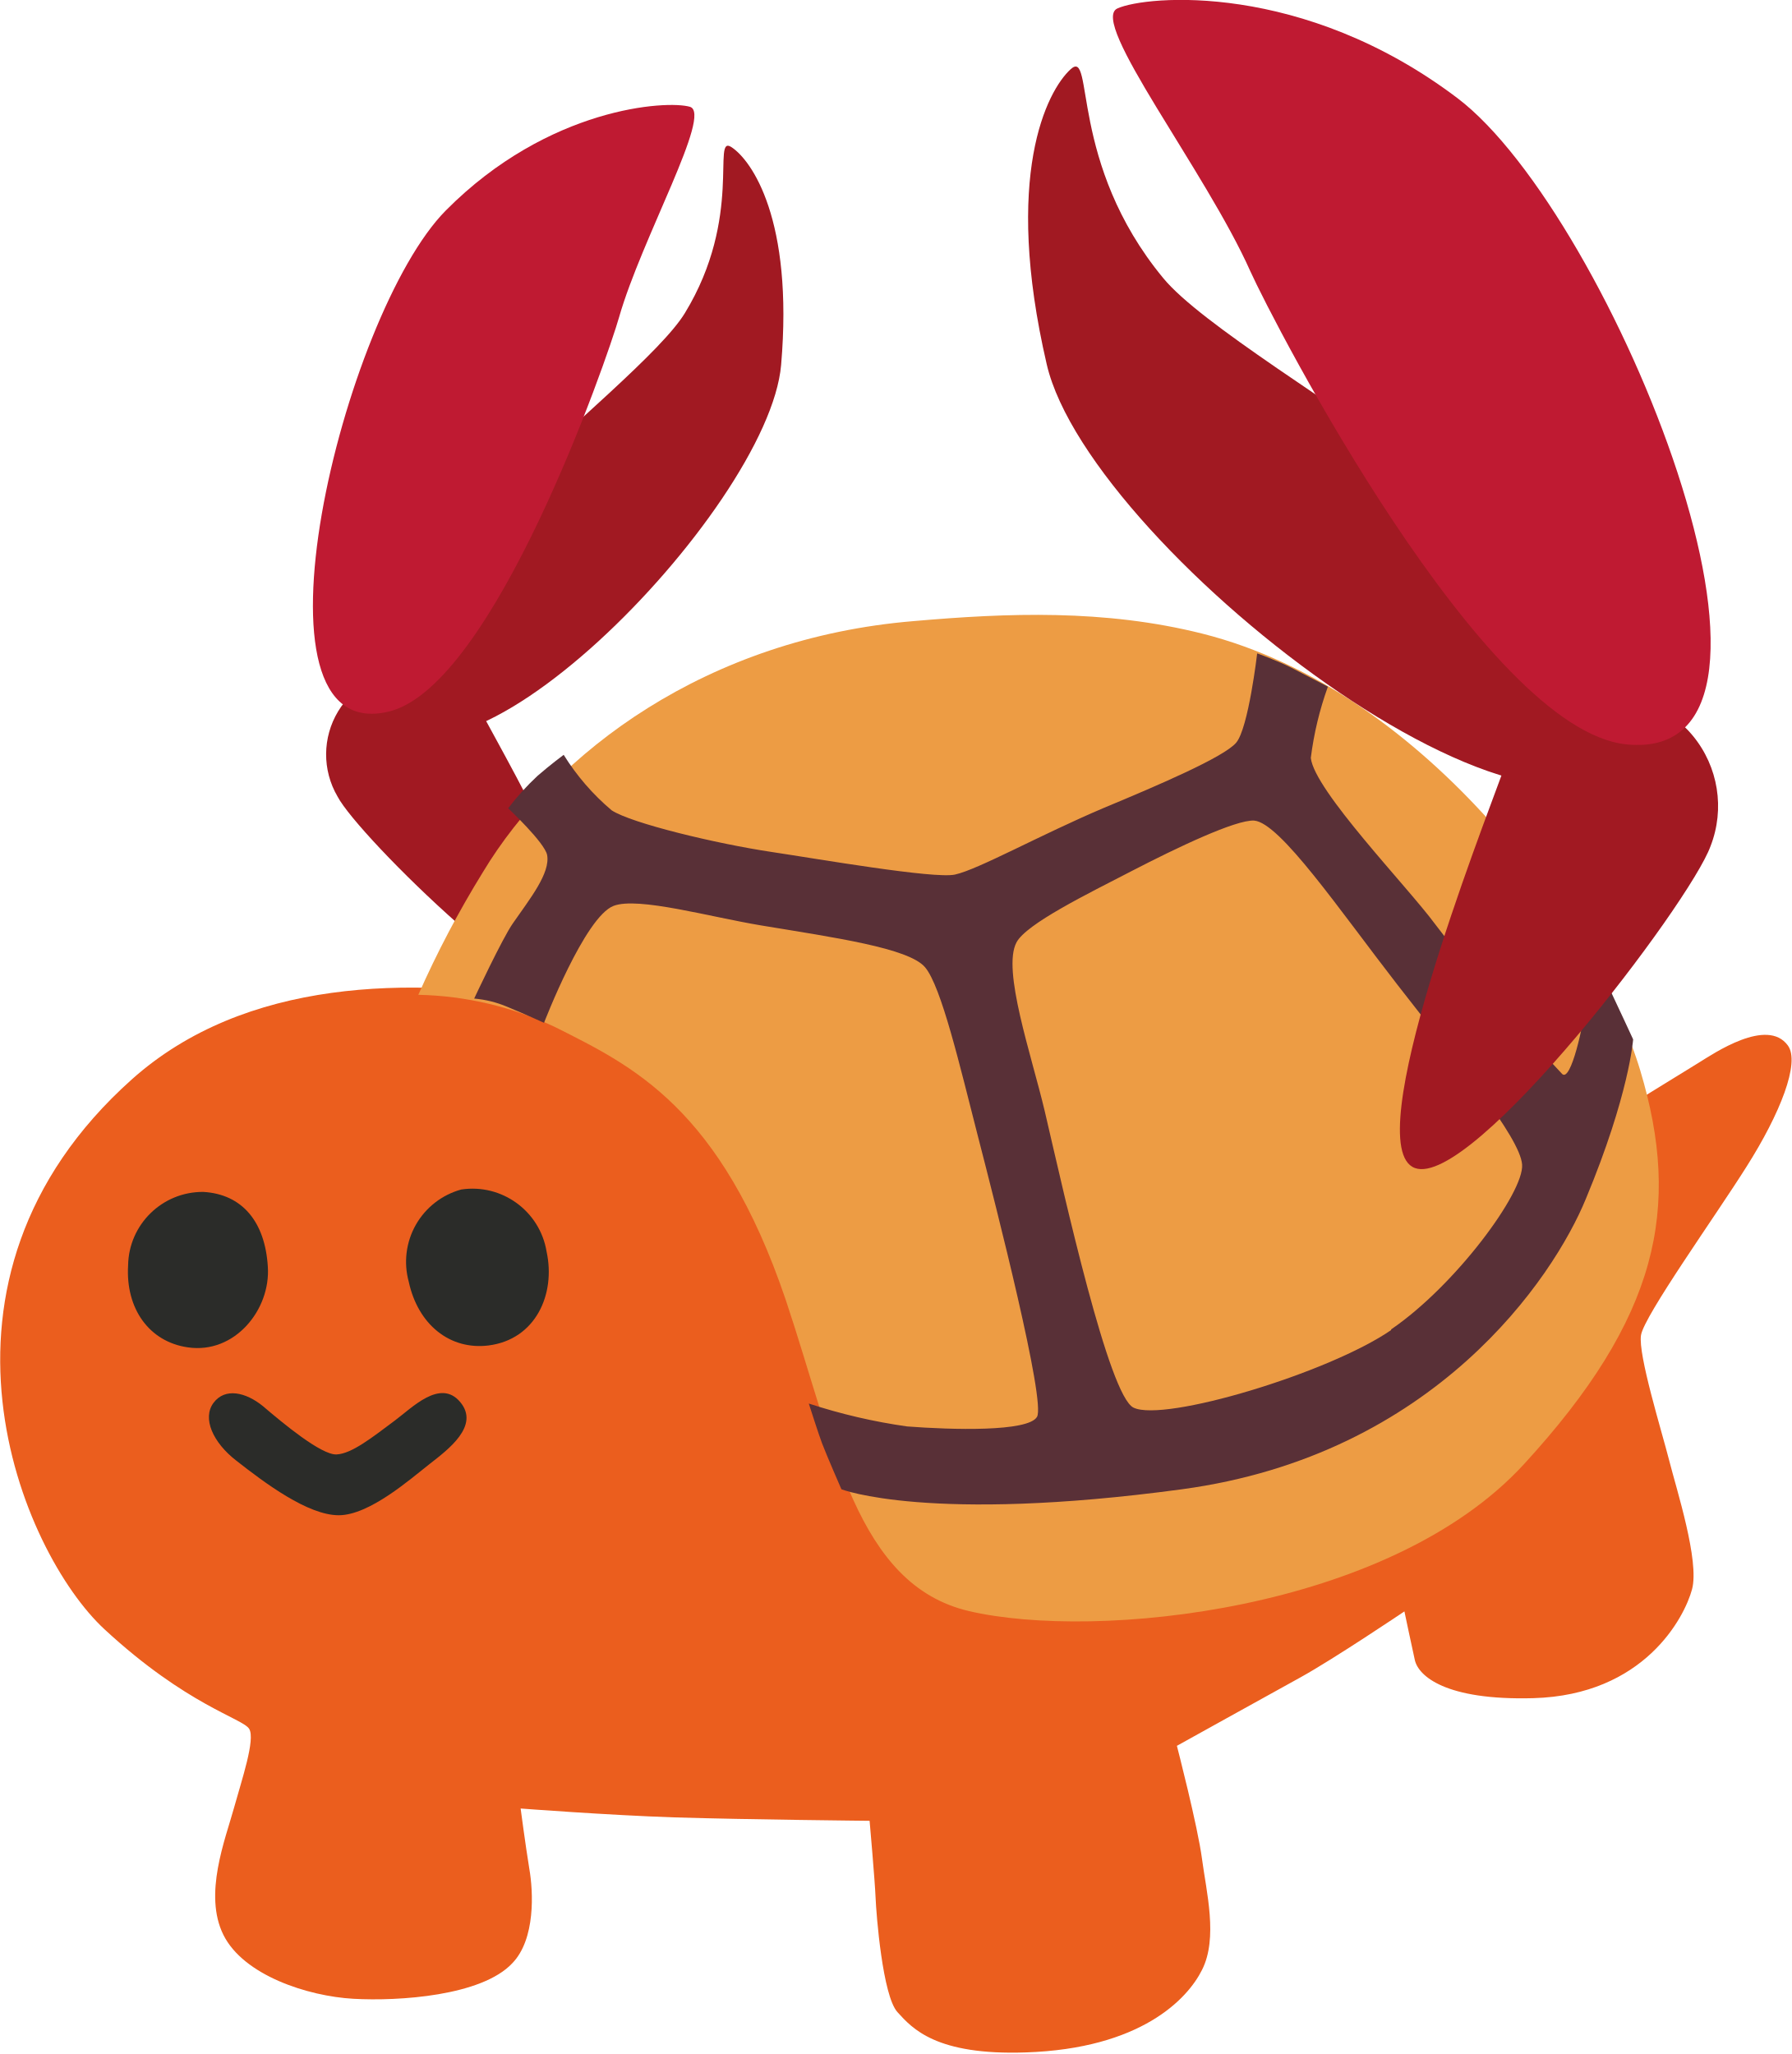
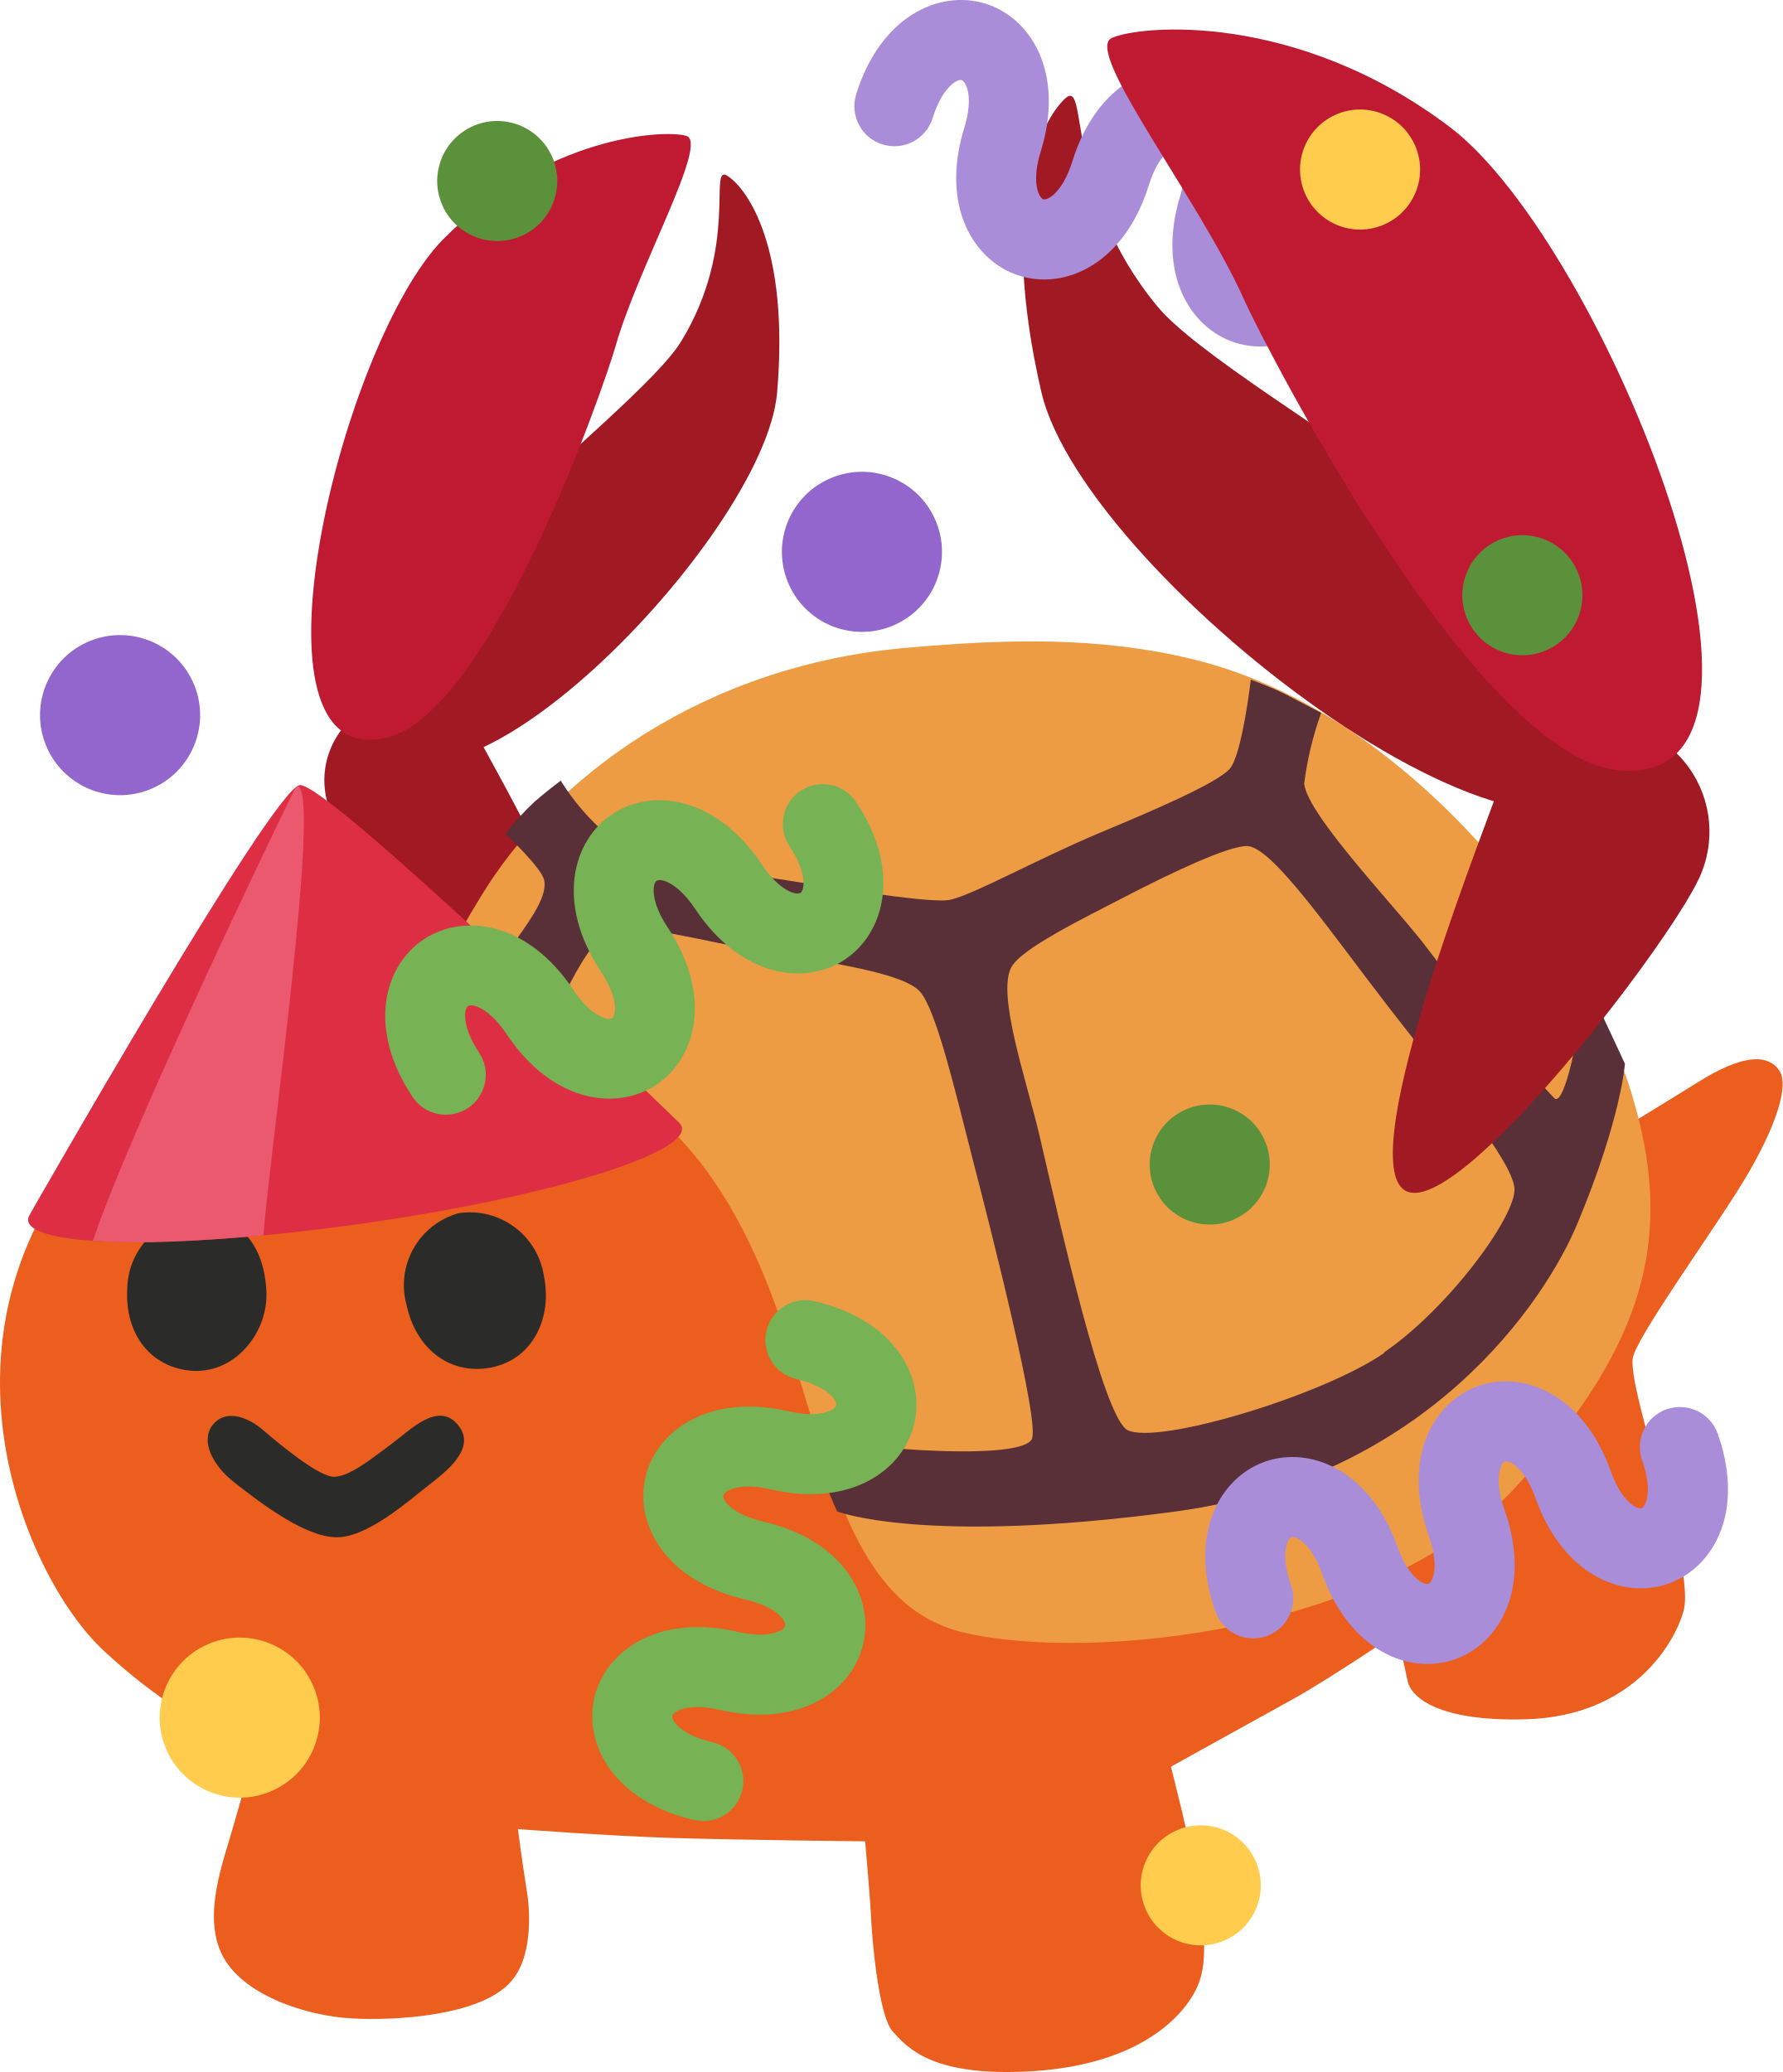
- <svg xmlns="http://www.w3.org/2000/svg" width="37mm" height="42.42mm" viewBox="0 0 104.89 120.25">
-   <defs>
-     <style>
+ <svg xmlns="http://www.w3.org/2000/svg" width="36.995mm" height="43.007mm" viewBox="0 0 104.875 121.915" version="1.1" id="svg4565">
+   <defs id="defs4529">
+     <style id="style4527">
      .cls-1 {
        fill: #a11922;
      }

      .cls-2 {
        fill: #bf1a32;
      }

      .cls-3 {
        fill: #eb5e1e;
      }

      .cls-4 {
        fill: #ed9c44;
      }

      .cls-5 {
        fill: #593037;
      }

      .cls-6 {
        fill: #2b2c29;
      }
    </style>
  </defs>
-   <g id="Layer_2" data-name="Layer 2">
+   <g id="Layer_2" data-name="Layer 2" transform="translate(-0.01138548,1.742948)">
    <g id="grid">
      <g id="ml_copy" data-name="ml copy">
        <g id="crabs">
-           <g>
-             <g>
-               <path class="cls-1" d="M19.76,46.63a4.88,4.88,0,1,1,8.6-4.6c1.27,2.37,8.75,15.53,6.38,16.8S21,49,19.76,46.63Z" />
-               <path class="cls-1" d="M21.8,41.18C25.91,49.39,45,29.88,45.73,21.36S44,9.38,42.82,8.61s.71,4.08-2.72,9.71C37.39,22.79,19,35.5,21.8,41.18Z" />
-               <path class="cls-2" d="M22.79,41.65c-8.93,2.21-2.71-23.26,3.31-29.33S39.05,5.86,40.39,6.25s-2.82,7.68-4.15,12.33C35.57,20.94,28.94,40.13,22.79,41.65Z" />
+           <g id="g4559">
+             <g id="g4537">
+               <path class="cls-1" d="m 19.76,46.63 a 4.88,4.88 0 1 1 8.6,-4.6 c 1.27,2.37 8.75,15.53 6.38,16.8 C 32.37,60.1 21,49 19.76,46.63 Z" id="path4531" />
+               <path class="cls-1" d="M 21.8,41.18 C 25.91,49.39 45,29.88 45.73,21.36 46.46,12.84 44,9.38 42.82,8.61 41.64,7.84 43.53,12.69 40.1,18.32 37.39,22.79 19,35.5 21.8,41.18 Z" id="path4533" />
+               <path class="cls-2" d="M 22.79,41.65 C 13.86,43.86 20.08,18.39 26.1,12.32 32.12,6.25 39.05,5.86 40.39,6.25 c 1.34,0.39 -2.82,7.68 -4.15,12.33 -0.67,2.36 -7.3,21.55 -13.45,23.07 z" id="path4535" />
            </g>
-             <path class="cls-3" d="M95.19,64.84l4.27-2.63c.86-.53,4-2.67,5.21-1,.73,1-.46,4-2.42,7.09-1.79,2.85-6,8.73-6.18,9.87s1.21,5.6,1.65,7.33,1.78,5.89,1.34,7.54-2.8,6.2-9.3,6.38c-5.16.14-6.72-1.31-6.93-2.23-.15-.66-.61-2.85-.61-2.85s-4.14,2.79-6.1,3.87-7.22,4-7.22,4,1.22,4.71,1.47,6.62.95,4.63,0,6.5c-.85,1.71-3.59,4.61-10.32,4.83-5.25.18-6.64-1.4-7.51-2.36s-1.24-5.71-1.28-6.7-.35-4.5-.35-4.5-7.13-.07-11.43-.2c-3.9-.13-9-.52-9-.52s.27,2.06.51,3.54c.23,1.32.37,4.11-1,5.52-1.79,1.91-6.63,2.23-9.3,2.08s-6.43-1.37-7.61-3.74.11-5.59.62-7.44c.45-1.63,1.26-4,.89-4.62s-3.64-1.36-8.48-5.84S-5.5,75,7.72,63.19s38.91-.58,40.27.2S95.19,64.84,95.19,64.84Z" />
-             <path class="cls-4" d="M53.5,36.36c-12.12,1-21,7.67-25.23,14.7a59.15,59.15,0,0,0-3.78,7.18,19.64,19.64,0,0,1,8.07,1.92C37,62.4,42.18,64.82,46,76.1c2.85,8.52,4.14,16.67,10.72,18.22,7.45,1.74,24.6,0,32.49-8.59s9.23-15,6.82-23.05S83.6,40.41,70.37,37.09C64.66,35.66,59,35.88,53.5,36.36Z" />
-             <path class="cls-5" d="M94.22,57.87C93.81,57,93,55.7,93,55.7s0,1.82-.11,2.78c-.19,1.57-.92,4.86-1.43,4.4A107.43,107.43,0,0,1,84,54.08c-1.6-2.17-7.06-7.81-7.26-9.71a19.37,19.37,0,0,1,1-4.17l-2.14-1.11c-.79-.4-2-.84-2-.84s-.51,4.38-1.23,5.23S67.74,46,64.64,47.29c-3.75,1.59-7.36,3.61-8.73,3.91-1.2.27-8.11-.93-10.72-1.32-3.27-.49-8.22-1.68-9.38-2.44A13.7,13.7,0,0,1,33,44.19s-.77.57-1.53,1.23a15,15,0,0,0-1.72,1.9s2.13,2,2.28,2.73c.2,1.06-1,2.56-2,4-.61.86-2.27,4.41-2.27,4.41a6.34,6.34,0,0,1,1.93.48c1.11.46,2.16.94,2.16.94s2.39-6.22,4.08-6.85c1.44-.54,5.62.65,8.64,1.15,4.29.71,8.62,1.32,9.58,2.44s2.06,5.85,3.08,9.82c1.12,4.34,4,15.62,3.48,16.51s-5,.76-7.61.56a33.43,33.43,0,0,1-5.75-1.34s.59,1.85.78,2.34c.27.71,1.13,2.68,1.13,2.68s5.12,2,19.93,0,21.75-12.38,23.65-17c2.55-6.12,2.77-9.34,2.77-9.34S94.63,58.73,94.22,57.87Zm-12.78,20c-3.66,2.52-13.29,5.41-15.08,4.54-1.44-.69-4-12.22-5.2-17.37-.78-3.29-2.51-8.27-1.65-9.87.58-1.09,4.14-2.83,6.77-4.19s6.07-3,7.14-2.94c1.52.12,5,5.24,8.39,9.61s7.18,8.91,7.3,10.53S85.22,75.25,81.44,77.83Z" />
-             <path class="cls-6" d="M32,73.28c.54,2.49-.64,5.14-3.4,5.49-2.27.28-4.13-1.23-4.67-3.73A4.39,4.39,0,0,1,27,69.64,4.4,4.4,0,0,1,32,73.28Z" />
-             <path class="cls-6" d="M15.68,74.16c.17,2.51-1.94,5.13-4.69,4.72-2.27-.33-3.64-2.28-3.49-4.79a4.37,4.37,0,0,1,4.4-4.31C14.18,69.91,15.52,71.53,15.68,74.16Z" />
-             <path class="cls-6" d="M23.11,83.17c1-.74,2.66-2.48,3.83-1.09s-.7,2.78-1.79,3.63-3.51,3-5.32,3-4.33-1.89-6-3.2c-1.37-1.06-2-2.48-1.33-3.38s1.88-.63,2.89.19c1.17,1,3.42,2.87,4.31,2.83S21.77,84.17,23.11,83.17Z" />
-             <g>
-               <path class="cls-1" d="M100.14,49.54A6.46,6.46,0,1,0,88,45.13c-1.21,3.35-8.53,22-5.17,23.25S98.93,52.89,100.14,49.54Z" />
-               <path class="cls-1" d="M96.43,42.77C92.6,54.33,63.84,32.36,61.28,21.33s0-16,1.4-17.28-.15,5.49,5.42,12.23C72.5,21.62,99.07,34.79,96.43,42.77Z" />
-               <path class="cls-2" d="M95.23,43.58c12.12,1.2-.87-31-9.91-37.84S67.11-.27,65.42.49,70.58,10,73.2,15.88C74.54,18.85,86.86,42.75,95.23,43.58Z" />
+             <path class="cls-3" d="m 95.19,64.84 4.27,-2.63 c 0.86,-0.53 4,-2.67 5.21,-1 0.73,1 -0.46,4 -2.42,7.09 -1.79,2.85 -6,8.73 -6.18,9.87 -0.18,1.14 1.21,5.6 1.65,7.33 0.44,1.73 1.78,5.89 1.34,7.54 -0.44,1.65 -2.8,6.2 -9.3,6.38 -5.16,0.14 -6.72,-1.31 -6.93,-2.23 -0.15,-0.66 -0.61,-2.85 -0.61,-2.85 0,0 -4.14,2.79 -6.1,3.87 -1.96,1.08 -7.22,4 -7.22,4 0,0 1.22,4.71 1.47,6.62 0.25,1.91 0.95,4.63 0,6.5 -0.85,1.71 -3.59,4.61 -10.32,4.83 -5.25,0.18 -6.64,-1.4 -7.51,-2.36 -0.87,-0.96 -1.24,-5.71 -1.28,-6.7 -0.04,-0.99 -0.35,-4.5 -0.35,-4.5 0,0 -7.13,-0.07 -11.43,-0.2 -3.9,-0.13 -9,-0.52 -9,-0.52 0,0 0.27,2.06 0.51,3.54 0.23,1.32 0.37,4.11 -1,5.52 -1.79,1.91 -6.63,2.23 -9.3,2.08 -2.67,-0.15 -6.43,-1.37 -7.61,-3.74 -1.18,-2.37 0.11,-5.59 0.62,-7.44 0.45,-1.63 1.26,-4 0.89,-4.62 C 14.22,100.6 10.95,99.86 6.11,95.38 1.27,90.9 -5.5,75 7.72,63.19 c 13.22,-11.81 38.91,-0.58 40.27,0.2 1.36,0.78 47.2,1.45 47.2,1.45 z" id="path4539" />
+             <path class="cls-4" d="m 53.5,36.36 c -12.12,1 -21,7.67 -25.23,14.7 a 59.15,59.15 0 0 0 -3.78,7.18 19.64,19.64 0 0 1 8.07,1.92 C 37,62.4 42.18,64.82 46,76.1 c 2.85,8.52 4.14,16.67 10.72,18.22 7.45,1.74 24.6,0 32.49,-8.59 7.89,-8.59 9.23,-15 6.82,-23.05 C 93.62,54.63 83.6,40.41 70.37,37.09 64.66,35.66 59,35.88 53.5,36.36 Z" id="path4541" />
+             <path class="cls-5" d="M 94.22,57.87 C 93.81,57 93,55.7 93,55.7 c 0,0 0,1.82 -0.11,2.78 -0.19,1.57 -0.92,4.86 -1.43,4.4 A 107.43,107.43 0 0 1 84,54.08 c -1.6,-2.17 -7.06,-7.81 -7.26,-9.71 a 19.37,19.37 0 0 1 1,-4.17 L 75.6,39.09 c -0.79,-0.4 -2,-0.84 -2,-0.84 0,0 -0.51,4.38 -1.23,5.23 -0.72,0.85 -4.63,2.52 -7.73,3.81 -3.75,1.59 -7.36,3.61 -8.73,3.91 -1.2,0.27 -8.11,-0.93 -10.72,-1.32 -3.27,-0.49 -8.22,-1.68 -9.38,-2.44 A 13.7,13.7 0 0 1 33,44.19 c 0,0 -0.77,0.57 -1.53,1.23 a 15,15 0 0 0 -1.72,1.9 c 0,0 2.13,2 2.28,2.73 0.2,1.06 -1,2.56 -2,4 -0.61,0.86 -2.27,4.41 -2.27,4.41 a 6.34,6.34 0 0 1 1.93,0.48 c 1.11,0.46 2.16,0.94 2.16,0.94 0,0 2.39,-6.22 4.08,-6.85 1.44,-0.54 5.62,0.65 8.64,1.15 4.29,0.71 8.62,1.32 9.58,2.44 0.96,1.12 2.06,5.85 3.08,9.82 1.12,4.34 4,15.62 3.48,16.51 -0.52,0.89 -5,0.76 -7.61,0.56 a 33.43,33.43 0 0 1 -5.75,-1.34 c 0,0 0.59,1.85 0.78,2.34 0.27,0.71 1.13,2.68 1.13,2.68 0,0 5.12,2 19.93,0 14.81,-2 21.75,-12.38 23.65,-17 2.55,-6.12 2.77,-9.34 2.77,-9.34 0,0 -0.98,-2.12 -1.39,-2.98 z m -12.78,20 c -3.66,2.52 -13.29,5.41 -15.08,4.54 -1.44,-0.69 -4,-12.22 -5.2,-17.37 -0.78,-3.29 -2.51,-8.27 -1.65,-9.87 0.58,-1.09 4.14,-2.83 6.77,-4.19 2.63,-1.36 6.07,-3 7.14,-2.94 1.52,0.12 5,5.24 8.39,9.61 3.39,4.37 7.18,8.91 7.3,10.53 0.12,1.62 -3.89,7.07 -7.67,9.65 z" id="path4543" />
+             <path class="cls-6" d="m 32,73.28 c 0.54,2.49 -0.64,5.14 -3.4,5.49 -2.27,0.28 -4.13,-1.23 -4.67,-3.73 a 4.39,4.39 0 0 1 3.07,-5.4 4.4,4.4 0 0 1 5,3.64 z" id="path4545" />
+             <path class="cls-6" d="m 15.68,74.16 c 0.17,2.51 -1.94,5.13 -4.69,4.72 C 8.72,78.55 7.35,76.6 7.5,74.09 a 4.37,4.37 0 0 1 4.4,-4.31 c 2.28,0.13 3.62,1.75 3.78,4.38 z" id="path4547" />
+             <path class="cls-6" d="m 23.11,83.17 c 1,-0.74 2.66,-2.48 3.83,-1.09 1.17,1.39 -0.7,2.78 -1.79,3.63 -1.09,0.85 -3.51,3 -5.32,3 -1.81,0 -4.33,-1.89 -6,-3.2 -1.37,-1.06 -2,-2.48 -1.33,-3.38 0.67,-0.9 1.88,-0.63 2.89,0.19 1.17,1 3.42,2.87 4.31,2.83 0.89,-0.04 2.07,-0.98 3.41,-1.98 z" id="path4549" />
+             <g id="g4557">
+               <path class="cls-1" d="M 100.14,49.54 A 6.46,6.46 0 1 0 88,45.13 c -1.21,3.35 -8.53,22 -5.17,23.25 3.36,1.25 16.1,-15.49 17.31,-18.84 z" id="path4551" />
+               <path class="cls-1" d="M 96.43,42.77 C 92.6,54.33 63.84,32.36 61.28,21.33 c -2.56,-11.03 0,-16 1.4,-17.28 1.4,-1.28 -0.15,5.49 5.42,12.23 4.4,5.34 30.97,18.51 28.33,26.49 z" id="path4553" />
+               <path fill="#aa8dd8" d="m 80.155,11.3 c 0.28,0.532 0.356,1.171 0.165,1.793 -0.609,1.961 -1.637,3.514 -2.97,4.479 -1.411,1.022 -3.098,1.33 -4.634,0.855 -2.694,-0.836 -4.682,-4.092 -3.252,-8.704 0.555,-1.794 0.125,-2.725 -0.149,-2.807 C 69.041,6.828 68.158,7.354 67.601,9.148 66.992,11.109 65.964,12.661 64.631,13.627 63.22,14.648 61.532,14.961 59.997,14.481 57.301,13.645 55.315,10.389 56.742,5.781 57.146,4.474 57.009,3.715 56.889,3.382 56.79,3.116 56.668,2.994 56.591,2.969 56.319,2.887 55.439,3.403 54.881,5.202 54.494,6.443 53.175,7.14 51.933,6.753 50.691,6.369 49.996,5.053 50.382,3.806 c 1.426,-4.608 4.906,-6.173 7.605,-5.336 2.696,0.837 4.682,4.092 3.252,8.704 -0.407,1.307 -0.266,2.062 -0.147,2.394 0.096,0.268 0.219,0.391 0.296,0.413 0.273,0.087 1.155,-0.434 1.713,-2.232 1.429,-4.608 4.906,-6.173 7.605,-5.336 2.696,0.837 4.684,4.092 3.251,8.699 -0.404,1.308 -0.265,2.067 -0.145,2.399 0.097,0.266 0.219,0.388 0.296,0.413 0.274,0.082 1.156,-0.439 1.713,-2.232 0.384,-1.242 1.706,-1.938 2.947,-1.552 0.623,0.199 1.106,0.626 1.388,1.159 z" id="path12881" style="stroke-width:2.354" />
+               <path class="cls-2" d="m 95.23,43.58 c 12.12,1.2 -0.87,-31 -9.91,-37.84 -9.04,-6.84 -18.21,-6.01 -19.9,-5.25 -1.69,0.76 5.16,9.51 7.78,15.39 1.34,2.97 13.66,26.87 22.03,27.7 z" id="path4555" />
            </g>
          </g>
        </g>
      </g>
    </g>
  </g>
+   <g id="g8739" transform="matrix(1.233259,-0.325652,0.325652,1.233259,-35.7396,28.90224)">
+     <path fill="#dd2e44" d="m 50.008,43.573 c 0.011,-0.09 -0.023,-0.185 -0.081,-0.281 0,0 -11.66,-19.349 -12.932,-19.5 -1.272,-0.149 -17.096,15.976 -17.096,15.976 -0.079,0.08 -0.134,0.163 -0.144,0.255 -0.149,1.263 6.504,3.08 14.857,4.061 8.355,0.981 15.247,0.753 15.396,-0.51 z" id="path5268" style="stroke-width:1.394" />
+     <path fill="#ea596e" d="m 36.91,23.816 c -0.045,0.012 -0.1,0.037 -0.163,0.075 -1.276,1.439 -11.566,13.519 -14.339,17.79 2.169,0.745 4.658,1.247 7.662,1.764 1.415,-3.989 7.721,-18.905 6.84,-19.629 z" id="path5270" style="stroke-width:1.394" />
+   </g>
+   <g id="g9662" transform="matrix(0.4168444,0.9089225,-0.9089225,0.4168444,64.21592,-17.97914)">
+     <path fill="#77b255" d="m 79.142,54.232 c 2.946,-3.824 6.752,-4.076 8.987,-2.348 2.233,1.725 2.96,5.472 0.013,9.291 -1.151,1.49 -1.071,2.51 -0.848,2.687 0.231,0.177 1.241,-0.007 2.389,-1.495 2.945,-3.821 6.753,-4.07 8.988,-2.343 2.239,1.724 2.958,5.47 0.01,9.291 -1.148,1.49 -1.068,2.514 -0.84,2.687 0.225,0.173 1.236,-0.007 2.386,-1.495 0.792,-1.026 2.272,-1.222 3.299,-0.428 1.028,0.799 1.219,2.274 0.424,3.305 -2.945,3.818 -6.75,4.074 -8.992,2.346 -2.233,-1.725 -2.955,-5.47 -0.009,-9.294 1.152,-1.49 1.071,-2.51 0.842,-2.683 -0.225,-0.176 -1.236,0.003 -2.383,1.49 -2.949,3.824 -6.752,4.076 -8.992,2.346 -2.234,-1.722 -2.955,-5.467 -0.008,-9.292 1.149,-1.485 1.064,-2.511 0.842,-2.683 -0.23,-0.175 -1.238,0.005 -2.389,1.491 -0.793,1.033 -2.27,1.221 -3.299,0.428 -1.028,-0.794 -1.219,-2.274 -0.421,-3.302 z" id="path9165" style="stroke-width:2.355" />
+     <circle fill="#5c913b" cx="58.747" cy="-0.947" r="3.532" id="circle9167" style="stroke-width:2.355" />
+     <circle fill="#9266cc" cx="40.228" cy="33.308" r="4.709" id="circle9169" style="stroke-width:2.355" />
+     <circle fill="#9266cc" cx="30.766" cy="76.988" r="4.709" id="circle9171" style="stroke-width:2.355" />
+     <circle fill="#5c913b" cx="11.449" cy="43.716" r="3.532" id="circle9173" style="stroke-width:2.355" />
+     <circle fill="#5c913b" cx="81.529" cy="29.738" r="3.532" id="circle9175" style="stroke-width:2.355" />
+     <circle fill="#ffcc4d" cx="87.322" cy="95.179" r="4.709" id="circle9177" style="stroke-width:2.355" />
+     <circle fill="#ffcc4d" cx="119.863" cy="47.9" r="3.532" id="circle9179" style="stroke-width:2.355" />
+     <circle fill="#ffcc4d" cx="31.997" cy="-2.709" r="3.532" id="circle9181" style="stroke-width:2.355" />
+     <path fill="#77b255" d="m 58.354,70.713 c -4.767,0.758 -7.707,-1.673 -8.146,-4.463 -0.439,-2.788 1.606,-6.011 6.37,-6.764 1.86,-0.293 2.502,-1.089 2.462,-1.372 -0.047,-0.288 -0.908,-0.847 -2.763,-0.554 -4.765,0.756 -7.704,-1.677 -8.143,-4.468 -0.444,-2.791 1.605,-6.008 6.372,-6.762 1.858,-0.295 2.502,-1.094 2.455,-1.377 -0.045,-0.28 -0.903,-0.844 -2.761,-0.551 -1.28,0.202 -2.491,-0.671 -2.693,-1.954 -0.199,-1.287 0.676,-2.49 1.961,-2.694 4.762,-0.754 7.705,1.673 8.148,4.468 0.439,2.788 -1.607,6.006 -6.375,6.764 -1.86,0.293 -2.502,1.089 -2.455,1.372 0.043,0.282 0.901,0.846 2.756,0.553 4.769,-0.755 7.707,1.673 8.148,4.468 0.442,2.786 -1.605,6.004 -6.374,6.761 -1.855,0.291 -2.498,1.095 -2.455,1.372 0.047,0.285 0.903,0.846 2.761,0.556 1.286,-0.206 2.489,0.671 2.693,1.954 0.202,1.283 -0.676,2.49 -1.96,2.69 z" id="path9584" style="stroke-width:2.355" />
+     <path fill="#aa8dd8" d="m 106.665,9.711 c 0.462,-0.385 1.07,-0.594 1.719,-0.538 2.045,0.184 3.779,0.863 5.003,1.964 1.296,1.165 1.951,2.75 1.809,4.352 -0.252,2.809 -3.018,5.437 -7.827,5.008 -1.871,-0.166 -2.691,0.45 -2.714,0.735 -0.028,0.285 0.671,1.038 2.542,1.206 2.045,0.184 3.779,0.863 5.003,1.964 1.296,1.165 1.956,2.75 1.809,4.352 -0.252,2.812 -3.018,5.437 -7.823,5.01 -1.363,-0.121 -2.076,0.173 -2.377,0.359 -0.24,0.153 -0.334,0.298 -0.342,0.378 -0.023,0.283 0.667,1.036 2.542,1.204 1.295,0.117 2.253,1.261 2.136,2.556 -0.115,1.295 -1.256,2.251 -2.556,2.136 -4.805,-0.427 -7.066,-3.501 -6.814,-6.315 0.252,-2.812 3.018,-5.437 7.827,-5.008 1.363,0.123 2.072,-0.172 2.372,-0.359 0.242,-0.151 0.336,-0.296 0.342,-0.376 0.028,-0.285 -0.667,-1.038 -2.542,-1.206 -4.805,-0.429 -7.066,-3.501 -6.814,-6.315 0.252,-2.812 3.018,-5.439 7.823,-5.005 1.363,0.121 2.076,-0.175 2.377,-0.362 0.24,-0.15 0.334,-0.296 0.342,-0.376 0.023,-0.285 -0.671,-1.038 -2.542,-1.206 -1.295,-0.115 -2.253,-1.261 -2.136,-2.556 0.063,-0.651 0.38,-1.213 0.842,-1.6 z" id="path9586" style="stroke-width:2.355" />
+   </g>
</svg>
